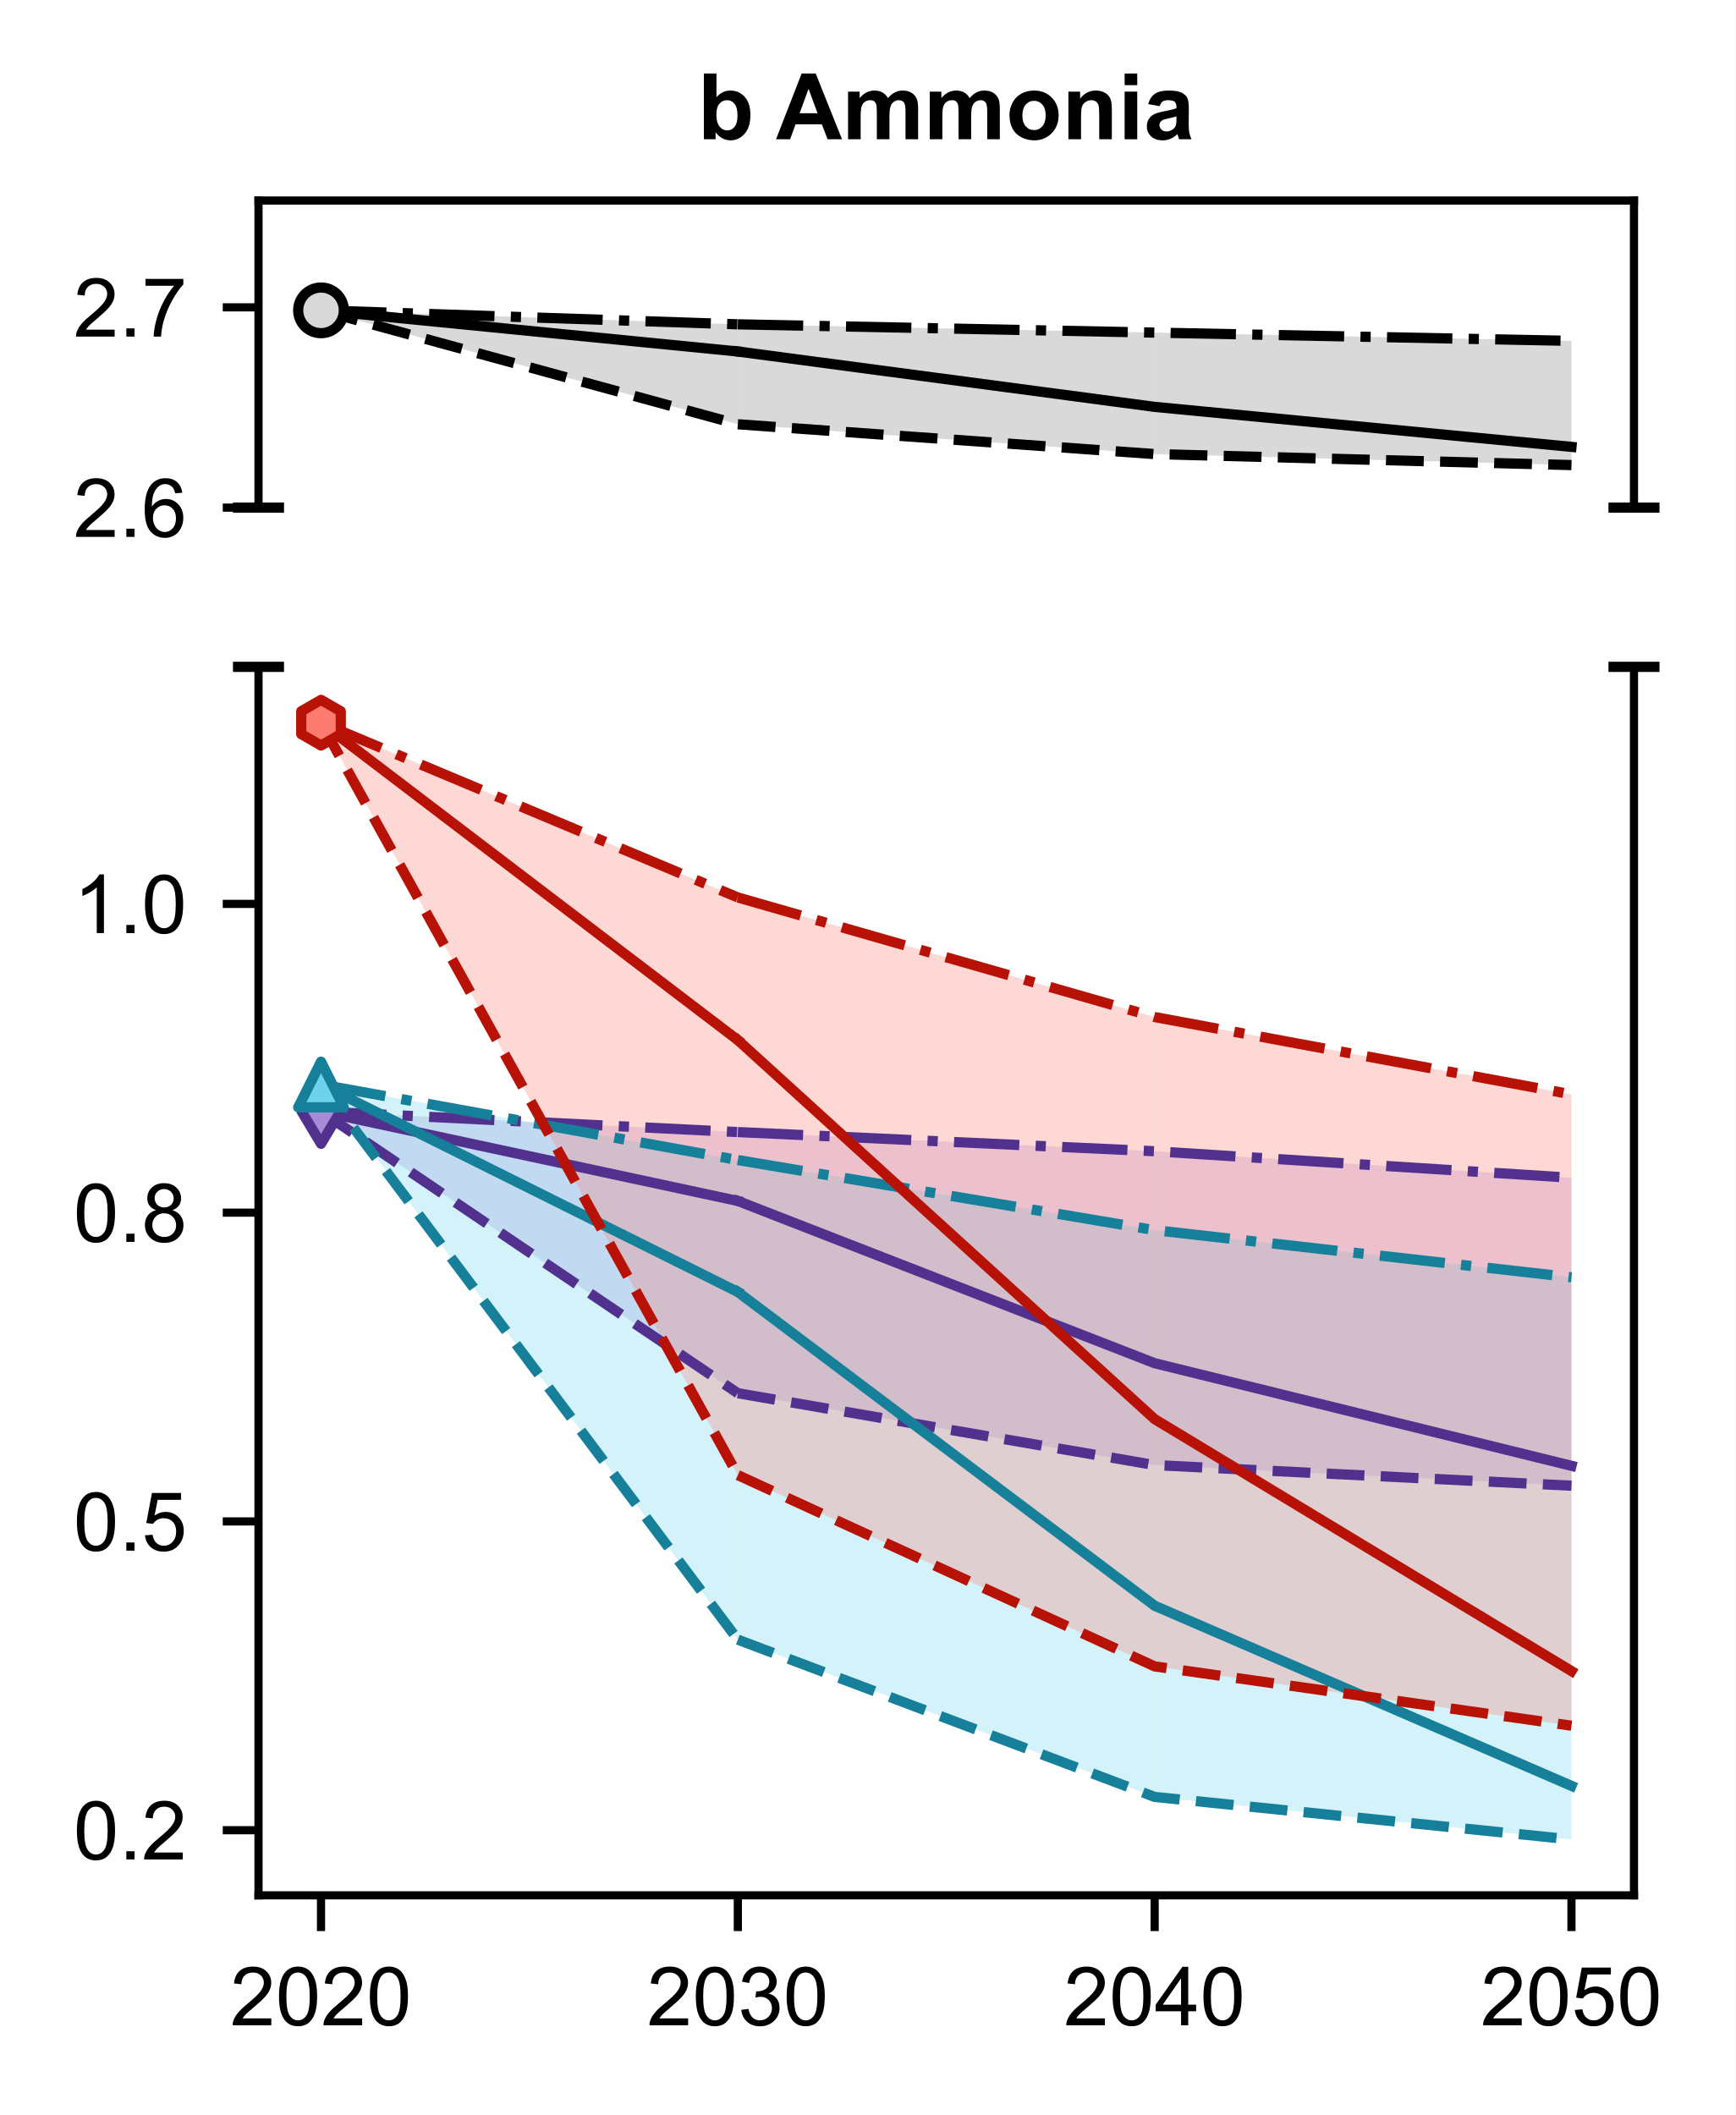
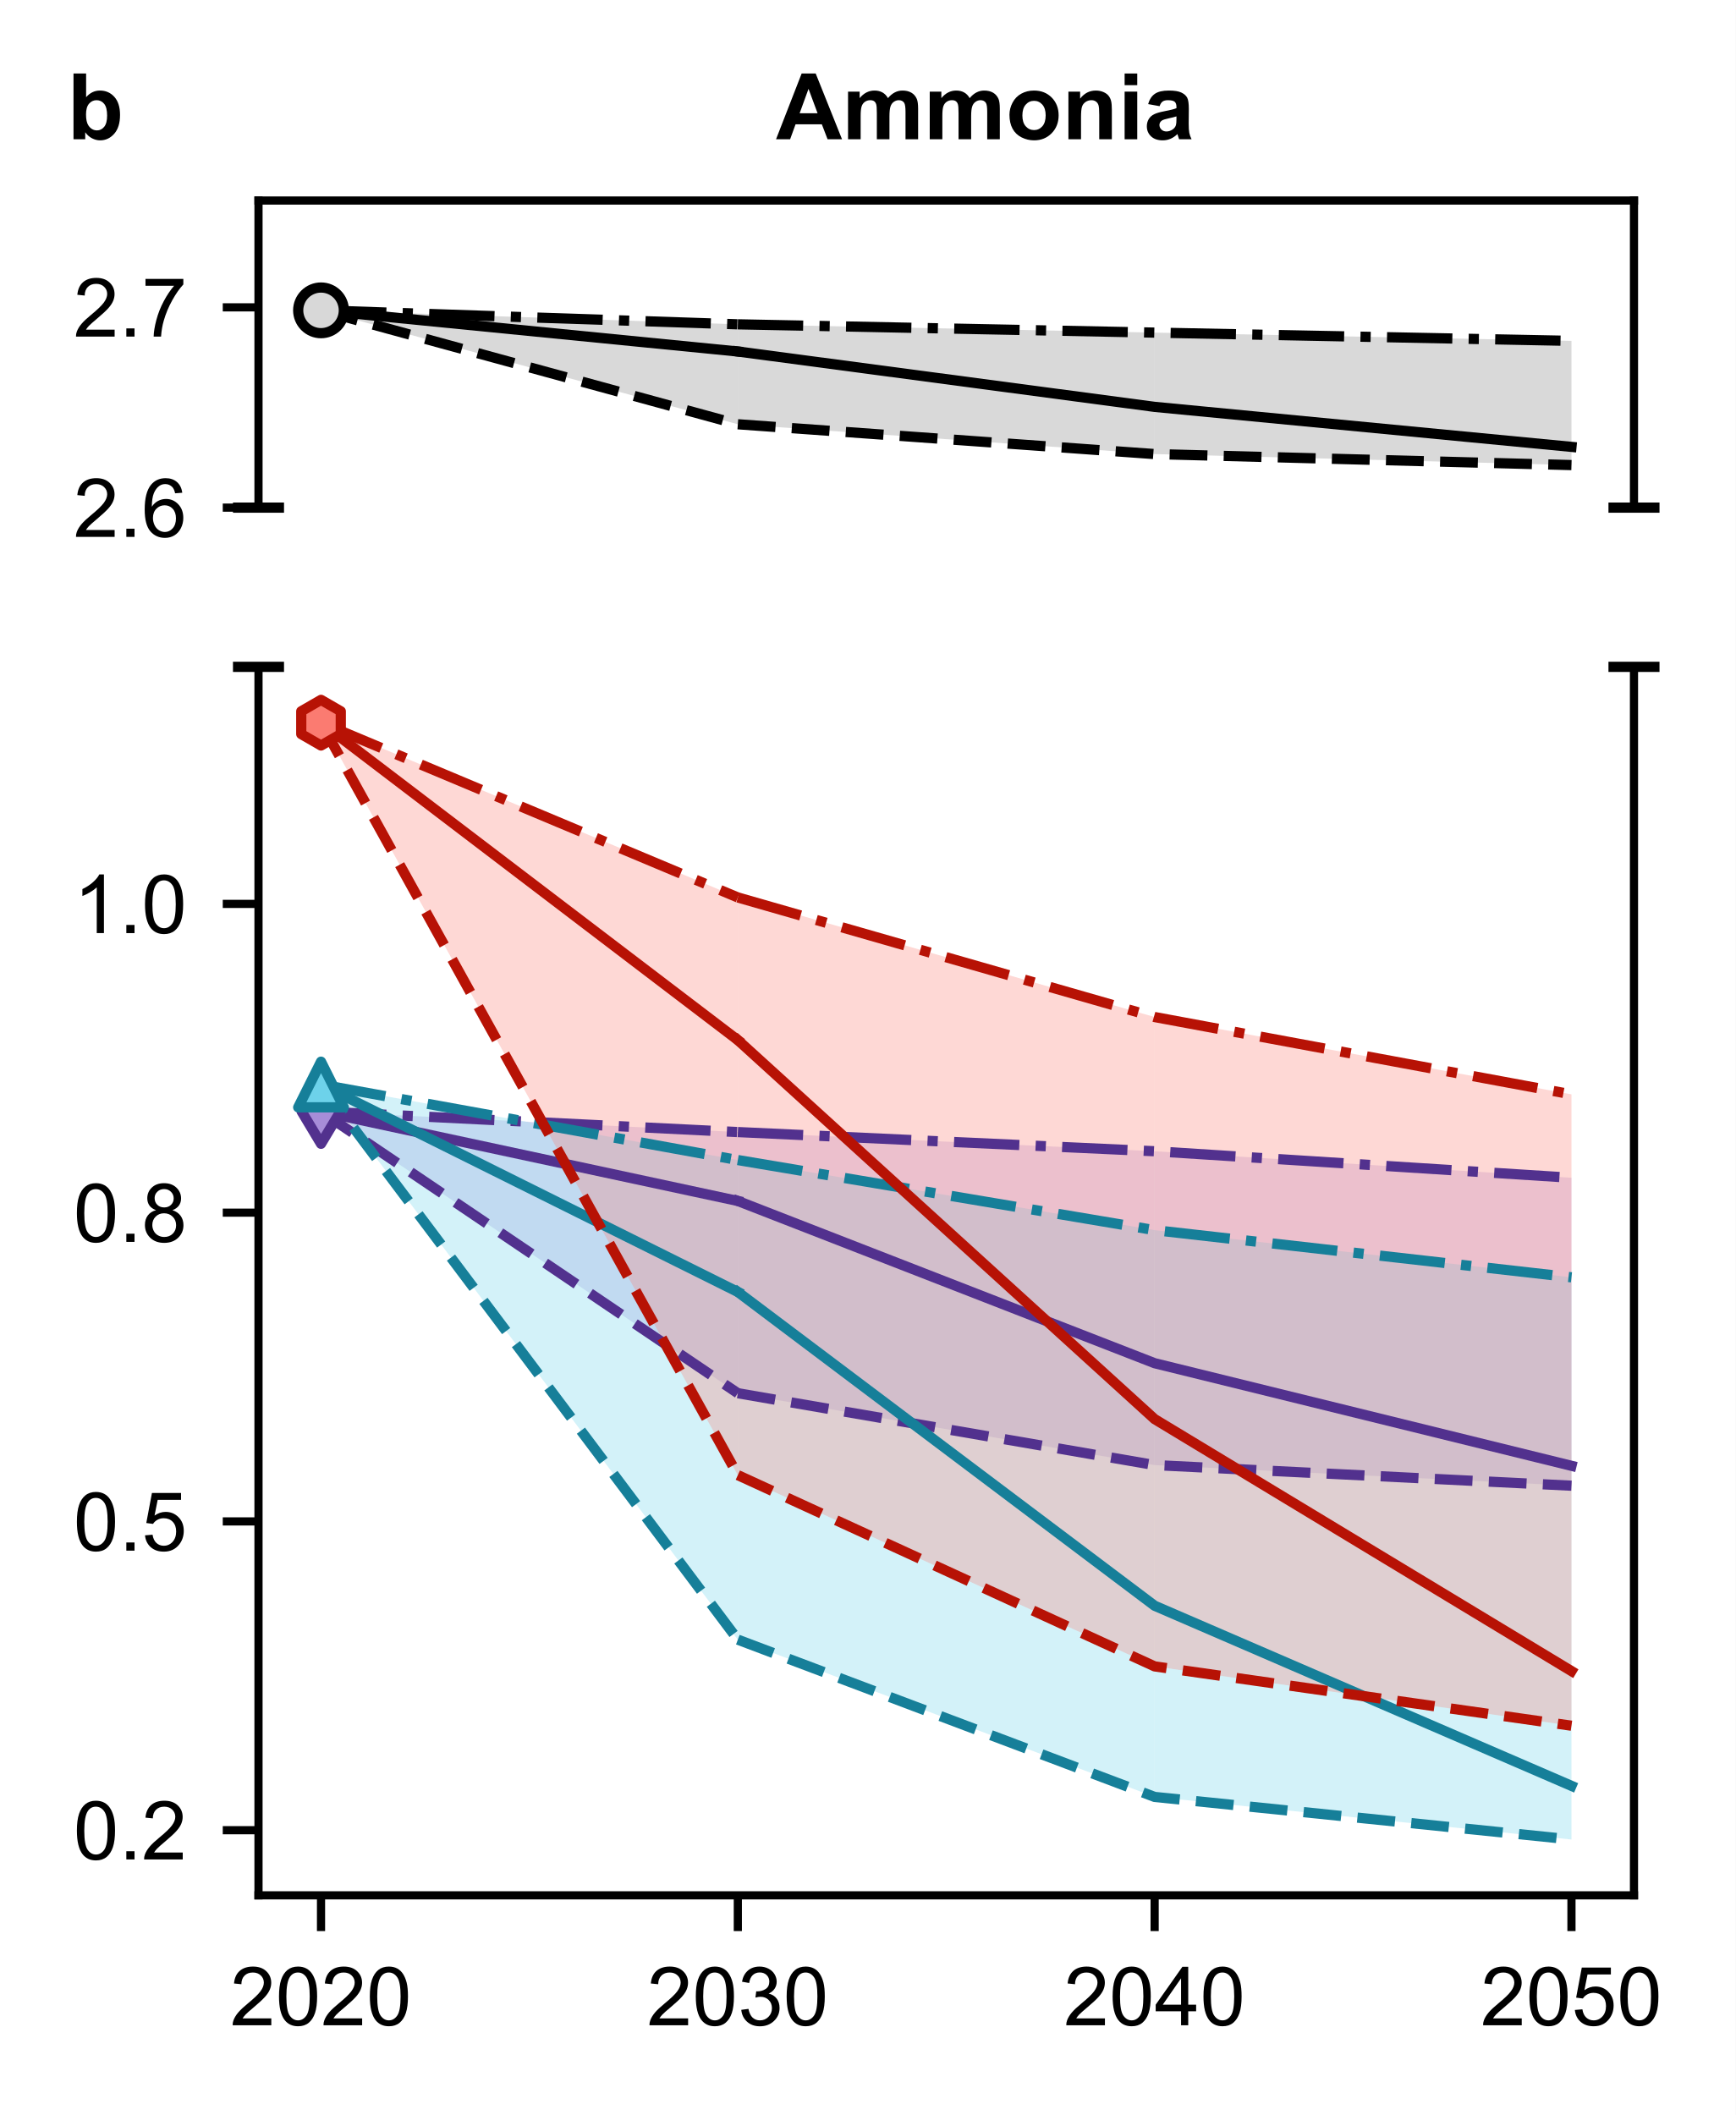
- <svg xmlns="http://www.w3.org/2000/svg" xmlns:xlink="http://www.w3.org/1999/xlink" width="170.023pt" height="207.167pt" viewBox="0 0 170.023 207.167" version="1.1">
-   <defs>
-     <style type="text/css">*{stroke-linejoin: round; stroke-linecap: butt}</style>
+ <svg xmlns="http://www.w3.org/2000/svg" xmlns:xlink="http://www.w3.org/1999/xlink" width="170.023pt" height="207.167pt" viewBox="0 0 170.023 207.167" version="1.1" id="svg3574">
+   <defs id="defs3148">
+     <style type="text/css" id="style3146">*{stroke-linejoin: round; stroke-linecap: butt}</style>
  </defs>
  <g id="figure_1">
    <g id="patch_1">
-       <path d="M 0 207.167  L 170.023 207.167  L 170.023 0  L 0 0  z " style="fill: #ffffff" />
+       <path d="M 0 207.167  L 170.023 207.167  L 170.023 0  L 0 0  z " style="fill: #ffffff" id="path3150" />
    </g>
    <g id="axes_1">
      <g id="patch_2">
-         <path d="M 25.32 49.725  L 160.05 49.725  L 160.05 19.642  L 25.32 19.642  z " style="fill: #ffffff" />
+         <path d="M 25.32 49.725  L 160.05 49.725  L 160.05 19.642  L 25.32 19.642  z " style="fill: #ffffff" id="path3153" />
      </g>
      <g id="patch_3">
-         <path d="M 31.444 30.399  L 72.271 41.557  L 72.271 31.768  z " clip-path="url(#p82b0769b0f)" style="fill: #808080; opacity: 0.3" />
+         <path d="M 31.444 30.399  L 72.271 41.557  L 72.271 31.768  z " clip-path="url(#p82b0769b0f)" style="fill: #808080; opacity: 0.3" id="path3156" />
      </g>
      <g id="patch_4">
-         <path d="M 72.271 41.557  L 113.098 44.477  L 113.098 32.58  L 72.271 31.768  z " clip-path="url(#p82b0769b0f)" style="fill: #808080; opacity: 0.3" />
+         <path d="M 72.271 41.557  L 113.098 44.477  L 113.098 32.58  L 72.271 31.768  z " clip-path="url(#p82b0769b0f)" style="fill: #808080; opacity: 0.3" id="path3159" />
      </g>
      <g id="patch_5">
-         <path d="M 113.098 44.477  L 153.926 45.555  L 153.926 33.388  L 113.098 32.58  z " clip-path="url(#p82b0769b0f)" style="fill: #808080; opacity: 0.3" />
+         <path d="M 113.098 44.477  L 153.926 45.555  L 153.926 33.388  L 113.098 32.58  z " clip-path="url(#p82b0769b0f)" style="fill: #808080; opacity: 0.3" id="path3162" />
      </g>
      <g id="line2d_1">
-         <path d="M 31.444 30.399  L 72.271 34.43  " clip-path="url(#p82b0769b0f)" style="fill: none; stroke: #000000; stroke-linecap: square" />
+         <path d="M 31.444 30.399  L 72.271 34.43  " clip-path="url(#p82b0769b0f)" style="fill: none; stroke: #000000; stroke-linecap: square" id="path3165" />
      </g>
      <g id="line2d_2">
-         <path d="M 72.271 34.43  L 113.098 39.854  L 153.926 43.772  " clip-path="url(#p82b0769b0f)" style="fill: none; stroke: #000000; stroke-linecap: square" />
+         <path d="M 72.271 34.43  L 113.098 39.854  L 153.926 43.772  " clip-path="url(#p82b0769b0f)" style="fill: none; stroke: #000000; stroke-linecap: square" id="path3168" />
      </g>
      <g id="line2d_3">
-         <path d="M 31.444 30.399  L 72.271 41.557  " clip-path="url(#p82b0769b0f)" style="fill: none; stroke-dasharray: 3.7,1.6; stroke-dashoffset: 0; stroke: #000000" />
+         <path d="M 31.444 30.399  L 72.271 41.557  " clip-path="url(#p82b0769b0f)" style="fill: none; stroke-dasharray: 3.7,1.6; stroke-dashoffset: 0; stroke: #000000" id="path3171" />
      </g>
      <g id="line2d_4">
-         <path d="M 72.271 41.557  L 113.098 44.477  L 153.926 45.555  " clip-path="url(#p82b0769b0f)" style="fill: none; stroke-dasharray: 3.7,1.6; stroke-dashoffset: 0; stroke: #000000" />
+         <path d="M 72.271 41.557  L 113.098 44.477  L 153.926 45.555  " clip-path="url(#p82b0769b0f)" style="fill: none; stroke-dasharray: 3.7,1.6; stroke-dashoffset: 0; stroke: #000000" id="path3174" />
      </g>
      <g id="line2d_5">
-         <path d="M 31.444 30.399  L 72.271 31.768  " clip-path="url(#p82b0769b0f)" style="fill: none; stroke-dasharray: 6.4,1.6,1,1.6; stroke-dashoffset: 0; stroke: #000000" />
+         <path d="M 31.444 30.399  L 72.271 31.768  " clip-path="url(#p82b0769b0f)" style="fill: none; stroke-dasharray: 6.4,1.6,1,1.6; stroke-dashoffset: 0; stroke: #000000" id="path3177" />
      </g>
      <g id="line2d_6">
-         <path d="M 72.271 31.768  L 113.098 32.58  L 153.926 33.388  " clip-path="url(#p82b0769b0f)" style="fill: none; stroke-dasharray: 6.4,1.6,1,1.6; stroke-dashoffset: 0; stroke: #000000" />
+         <path d="M 72.271 31.768  L 113.098 32.58  L 153.926 33.388  " clip-path="url(#p82b0769b0f)" style="fill: none; stroke-dasharray: 6.4,1.6,1,1.6; stroke-dashoffset: 0; stroke: #000000" id="path3180" />
      </g>
      <g id="matplotlib.axis_1">
        <g id="xtick_1" />
        <g id="xtick_2" />
        <g id="xtick_3" />
        <g id="xtick_4" />
      </g>
      <g id="matplotlib.axis_2">
        <g id="ytick_1">
          <g id="line2d_7">
-             <defs>
+             <defs id="defs3189">
              <path id="m41b1376b0d" d="M 0 0  L -3.5 0  " style="stroke: #000000; stroke-width: 0.8" />
            </defs>
-             <g>
-               <use xlink:href="#m41b1376b0d" x="25.32" y="49.725" style="stroke: #000000; stroke-width: 0.8" />
+             <g id="g3193">
+               <use xlink:href="#m41b1376b0d" x="25.32" y="49.725" style="stroke: #000000; stroke-width: 0.8" id="use3191" />
            </g>
          </g>
          <g id="text_1">
-             <g transform="translate(7.2 52.58833) scale(0.08 -0.08)">
-               <defs>
+             <g transform="translate(7.2 52.58833) scale(0.08 -0.08)" id="g3207">
+               <defs id="defs3199">
                <path id="ArialMT-32" d="M 3222 541  L 3222 0  L 194 0  Q 188 203 259 391  Q 375 700 629 1000  Q 884 1300 1366 1694  Q 2113 2306 2375 2664  Q 2638 3022 2638 3341  Q 2638 3675 2398 3904  Q 2159 4134 1775 4134  Q 1369 4134 1125 3890  Q 881 3647 878 3216  L 300 3275  Q 359 3922 746 4261  Q 1134 4600 1788 4600  Q 2447 4600 2831 4234  Q 3216 3869 3216 3328  Q 3216 3053 3103 2787  Q 2991 2522 2730 2228  Q 2469 1934 1863 1422  Q 1356 997 1212 845  Q 1069 694 975 541  L 3222 541  z " transform="scale(0.015625)" />
                <path id="ArialMT-2e" d="M 581 0  L 581 641  L 1222 641  L 1222 0  L 581 0  z " transform="scale(0.015625)" />
                <path id="ArialMT-36" d="M 3184 3459  L 2625 3416  Q 2550 3747 2413 3897  Q 2184 4138 1850 4138  Q 1581 4138 1378 3988  Q 1113 3794 959 3422  Q 806 3050 800 2363  Q 1003 2672 1297 2822  Q 1591 2972 1913 2972  Q 2475 2972 2870 2558  Q 3266 2144 3266 1488  Q 3266 1056 3080 686  Q 2894 316 2569 119  Q 2244 -78 1831 -78  Q 1128 -78 684 439  Q 241 956 241 2144  Q 241 3472 731 4075  Q 1159 4600 1884 4600  Q 2425 4600 2770 4297  Q 3116 3994 3184 3459  z M 888 1484  Q 888 1194 1011 928  Q 1134 663 1356 523  Q 1578 384 1822 384  Q 2178 384 2434 671  Q 2691 959 2691 1453  Q 2691 1928 2437 2201  Q 2184 2475 1800 2475  Q 1419 2475 1153 2201  Q 888 1928 888 1484  z " transform="scale(0.015625)" />
              </defs>
-               <use xlink:href="#ArialMT-32" />
-               <use xlink:href="#ArialMT-2e" x="55.615" />
-               <use xlink:href="#ArialMT-36" x="83.398" />
+               <use xlink:href="#ArialMT-32" id="use3201" />
+               <use xlink:href="#ArialMT-2e" x="55.615" id="use3203" />
+               <use xlink:href="#ArialMT-36" x="83.398" id="use3205" />
            </g>
          </g>
        </g>
        <g id="ytick_2">
          <g id="line2d_8">
-             <g>
-               <use xlink:href="#m41b1376b0d" x="25.32" y="30.106" style="stroke: #000000; stroke-width: 0.8" />
+             <g id="g3213">
+               <use xlink:href="#m41b1376b0d" x="25.32" y="30.106" style="stroke: #000000; stroke-width: 0.8" id="use3211" />
            </g>
          </g>
          <g id="text_2">
-             <g transform="translate(7.2 32.96887) scale(0.08 -0.08)">
-               <defs>
+             <g transform="translate(7.2 32.96887) scale(0.08 -0.08)" id="g3225">
+               <defs id="defs3217">
                <path id="ArialMT-37" d="M 303 3981  L 303 4522  L 3269 4522  L 3269 4084  Q 2831 3619 2401 2847  Q 1972 2075 1738 1259  Q 1569 684 1522 0  L 944 0  Q 953 541 1156 1306  Q 1359 2072 1739 2783  Q 2119 3494 2547 3981  L 303 3981  z " transform="scale(0.015625)" />
              </defs>
-               <use xlink:href="#ArialMT-32" />
-               <use xlink:href="#ArialMT-2e" x="55.615" />
-               <use xlink:href="#ArialMT-37" x="83.398" />
+               <use xlink:href="#ArialMT-32" id="use3219" />
+               <use xlink:href="#ArialMT-2e" x="55.615" id="use3221" />
+               <use xlink:href="#ArialMT-37" x="83.398" id="use3223" />
            </g>
          </g>
        </g>
      </g>
      <g id="PathCollection_1">
-         <defs>
+         <defs id="defs3231">
          <path id="mcf10a6d934" d="M 0 2.236  C 0.593 2.236 1.162 2 1.581 1.581  C 2 1.162 2.236 0.593 2.236 0  C 2.236 -0.593 2 -1.162 1.581 -1.581  C 1.162 -2 0.593 -2.236 0 -2.236  C -0.593 -2.236 -1.162 -2 -1.581 -1.581  C -2 -1.162 -2.236 -0.593 -2.236 0  C -2.236 0.593 -2 1.162 -1.581 1.581  C -1.162 2 -0.593 2.236 0 2.236  z " style="stroke: #000000" />
        </defs>
-         <g clip-path="url(#p82b0769b0f)">
-           <use xlink:href="#mcf10a6d934" x="31.444" y="30.399" style="fill: #d8d8d8; stroke: #000000" />
+         <g clip-path="url(#p82b0769b0f)" id="g3235">
+           <use xlink:href="#mcf10a6d934" x="31.444" y="30.399" style="fill: #d8d8d8; stroke: #000000" id="use3233" />
        </g>
      </g>
      <g id="line2d_9">
-         <defs>
+         <defs id="defs3239">
          <path id="m2a62563cb8" d="M -2.5 0  L 2.5 0  " style="stroke: #000000" />
        </defs>
-         <g>
-           <use xlink:href="#m2a62563cb8" x="25.32" y="49.725" style="stroke: #000000" />
-           <use xlink:href="#m2a62563cb8" x="160.05" y="49.725" style="stroke: #000000" />
+         <g id="g3245">
+           <use xlink:href="#m2a62563cb8" x="25.32" y="49.725" style="stroke: #000000" id="use3241" />
+           <use xlink:href="#m2a62563cb8" x="160.05" y="49.725" style="stroke: #000000" id="use3243" />
        </g>
      </g>
      <g id="patch_6">
-         <path d="M 25.32 49.725  L 25.32 19.642  " style="fill: none; stroke: #000000; stroke-width: 0.8; stroke-linejoin: miter; stroke-linecap: square" />
+         <path d="M 25.32 49.725  L 25.32 19.642  " style="fill: none; stroke: #000000; stroke-width: 0.8; stroke-linejoin: miter; stroke-linecap: square" id="path3248" />
      </g>
      <g id="patch_7">
-         <path d="M 160.05 49.725  L 160.05 19.642  " style="fill: none; stroke: #000000; stroke-width: 0.8; stroke-linejoin: miter; stroke-linecap: square" />
+         <path d="M 160.05 49.725  L 160.05 19.642  " style="fill: none; stroke: #000000; stroke-width: 0.8; stroke-linejoin: miter; stroke-linecap: square" id="path3251" />
      </g>
      <g id="patch_8">
-         <path d="M 25.32 19.642  L 160.05 19.642  " style="fill: none; stroke: #000000; stroke-width: 0.8; stroke-linejoin: miter; stroke-linecap: square" />
+         <path d="M 25.32 19.642  L 160.05 19.642  " style="fill: none; stroke: #000000; stroke-width: 0.8; stroke-linejoin: miter; stroke-linecap: square" id="path3254" />
      </g>
      <g id="text_3">
-         <g transform="translate(68.35252 13.64203) scale(0.09 -0.09)">
-           <defs>
+         <g transform="translate(68.35252 13.64203) scale(0.09 -0.09)" id="g3285">
+           <defs id="defs3265">
            <path id="Arial-BoldMT-62" d="M 422 0  L 422 4581  L 1300 4581  L 1300 2931  Q 1706 3394 2263 3394  Q 2869 3394 3266 2955  Q 3663 2516 3663 1694  Q 3663 844 3258 384  Q 2853 -75 2275 -75  Q 1991 -75 1714 67  Q 1438 209 1238 488  L 1238 0  L 422 0  z M 1294 1731  Q 1294 1216 1456 969  Q 1684 619 2063 619  Q 2353 619 2558 867  Q 2763 1116 2763 1650  Q 2763 2219 2556 2470  Q 2350 2722 2028 2722  Q 1713 2722 1503 2476  Q 1294 2231 1294 1731  z " transform="scale(0.015625)" />
            <path id="Arial-BoldMT-20" transform="scale(0.015625)" />
            <path id="Arial-BoldMT-41" d="M 4597 0  L 3591 0  L 3191 1041  L 1359 1041  L 981 0  L 0 0  L 1784 4581  L 2763 4581  L 4597 0  z M 2894 1813  L 2263 3513  L 1644 1813  L 2894 1813  z " transform="scale(0.015625)" />
            <path id="Arial-BoldMT-6d" d="M 394 3319  L 1203 3319  L 1203 2866  Q 1638 3394 2238 3394  Q 2556 3394 2790 3262  Q 3025 3131 3175 2866  Q 3394 3131 3647 3262  Q 3900 3394 4188 3394  Q 4553 3394 4806 3245  Q 5059 3097 5184 2809  Q 5275 2597 5275 2122  L 5275 0  L 4397 0  L 4397 1897  Q 4397 2391 4306 2534  Q 4184 2722 3931 2722  Q 3747 2722 3584 2609  Q 3422 2497 3350 2280  Q 3278 2063 3278 1594  L 3278 0  L 2400 0  L 2400 1819  Q 2400 2303 2353 2443  Q 2306 2584 2207 2653  Q 2109 2722 1941 2722  Q 1738 2722 1575 2612  Q 1413 2503 1342 2297  Q 1272 2091 1272 1613  L 1272 0  L 394 0  L 394 3319  z " transform="scale(0.015625)" />
            <path id="Arial-BoldMT-6f" d="M 256 1706  Q 256 2144 472 2553  Q 688 2963 1083 3178  Q 1478 3394 1966 3394  Q 2719 3394 3200 2905  Q 3681 2416 3681 1669  Q 3681 916 3195 420  Q 2709 -75 1972 -75  Q 1516 -75 1102 131  Q 688 338 472 736  Q 256 1134 256 1706  z M 1156 1659  Q 1156 1166 1390 903  Q 1625 641 1969 641  Q 2313 641 2545 903  Q 2778 1166 2778 1666  Q 2778 2153 2545 2415  Q 2313 2678 1969 2678  Q 1625 2678 1390 2415  Q 1156 2153 1156 1659  z " transform="scale(0.015625)" />
            <path id="Arial-BoldMT-6e" d="M 3478 0  L 2600 0  L 2600 1694  Q 2600 2231 2544 2389  Q 2488 2547 2361 2634  Q 2234 2722 2056 2722  Q 1828 2722 1647 2597  Q 1466 2472 1398 2265  Q 1331 2059 1331 1503  L 1331 0  L 453 0  L 453 3319  L 1269 3319  L 1269 2831  Q 1703 3394 2363 3394  Q 2653 3394 2893 3289  Q 3134 3184 3257 3021  Q 3381 2859 3429 2653  Q 3478 2447 3478 2063  L 3478 0  z " transform="scale(0.015625)" />
            <path id="Arial-BoldMT-69" d="M 459 3769  L 459 4581  L 1338 4581  L 1338 3769  L 459 3769  z M 459 0  L 459 3319  L 1338 3319  L 1338 0  L 459 0  z " transform="scale(0.015625)" />
            <path id="Arial-BoldMT-61" d="M 1116 2306  L 319 2450  Q 453 2931 781 3162  Q 1109 3394 1756 3394  Q 2344 3394 2631 3255  Q 2919 3116 3036 2902  Q 3153 2688 3153 2116  L 3144 1091  Q 3144 653 3186 445  Q 3228 238 3344 0  L 2475 0  Q 2441 88 2391 259  Q 2369 338 2359 363  Q 2134 144 1878 34  Q 1622 -75 1331 -75  Q 819 -75 523 203  Q 228 481 228 906  Q 228 1188 362 1408  Q 497 1628 739 1745  Q 981 1863 1438 1950  Q 2053 2066 2291 2166  L 2291 2253  Q 2291 2506 2166 2614  Q 2041 2722 1694 2722  Q 1459 2722 1328 2630  Q 1197 2538 1116 2306  z M 2291 1594  Q 2122 1538 1756 1459  Q 1391 1381 1278 1306  Q 1106 1184 1106 997  Q 1106 813 1243 678  Q 1381 544 1594 544  Q 1831 544 2047 700  Q 2206 819 2256 991  Q 2291 1103 2291 1419  L 2291 1594  z " transform="scale(0.015625)" />
          </defs>
-           <use xlink:href="#Arial-BoldMT-62" />
-           <use xlink:href="#Arial-BoldMT-20" x="61.084" />
-           <use xlink:href="#Arial-BoldMT-41" x="85.117" />
-           <use xlink:href="#Arial-BoldMT-6d" x="157.334" />
-           <use xlink:href="#Arial-BoldMT-6d" x="246.25" />
-           <use xlink:href="#Arial-BoldMT-6f" x="335.166" />
-           <use xlink:href="#Arial-BoldMT-6e" x="396.25" />
-           <use xlink:href="#Arial-BoldMT-69" x="457.334" />
-           <use xlink:href="#Arial-BoldMT-61" x="485.117" />
+           <use xlink:href="#Arial-BoldMT-62" id="use3267" transform="translate(-686.0661)" />
+           <use xlink:href="#Arial-BoldMT-20" x="61.084" id="use3269" />
+           <use xlink:href="#Arial-BoldMT-41" x="85.117" id="use3271" />
+           <use xlink:href="#Arial-BoldMT-6d" x="157.334" id="use3273" />
+           <use xlink:href="#Arial-BoldMT-6d" x="246.25" id="use3275" />
+           <use xlink:href="#Arial-BoldMT-6f" x="335.166" id="use3277" />
+           <use xlink:href="#Arial-BoldMT-6e" x="396.25" id="use3279" />
+           <use xlink:href="#Arial-BoldMT-69" x="457.334" id="use3281" />
+           <use xlink:href="#Arial-BoldMT-61" x="485.117" id="use3283" />
        </g>
      </g>
    </g>
    <g id="axes_2">
      <g id="patch_9">
-         <path d="M 25.32 185.651  L 160.05 185.651  L 160.05 65.318  L 25.32 65.318  z " style="fill: #ffffff" />
+         <path d="M 25.32 185.651  L 160.05 185.651  L 160.05 65.318  L 25.32 65.318  z " style="fill: #ffffff" id="path3289" />
      </g>
      <g id="patch_10">
-         <path d="M 31.444 108.875  L 72.271 136.468  L 72.271 110.887  z " clip-path="url(#p34a8a38eb1)" style="fill: #a78dd8; opacity: 0.3" />
+         <path d="M 31.444 108.875  L 72.271 136.468  L 72.271 110.887  z " clip-path="url(#p34a8a38eb1)" style="fill: #a78dd8; opacity: 0.3" id="path3292" />
      </g>
      <g id="patch_11">
-         <path d="M 72.271 136.468  L 113.098 143.506  L 113.098 112.766  L 72.271 110.887  z " clip-path="url(#p34a8a38eb1)" style="fill: #a78dd8; opacity: 0.3" />
+         <path d="M 72.271 136.468  L 113.098 143.506  L 113.098 112.766  L 72.271 110.887  z " clip-path="url(#p34a8a38eb1)" style="fill: #a78dd8; opacity: 0.3" id="path3295" />
      </g>
      <g id="patch_12">
-         <path d="M 113.098 143.506  L 153.926 145.527  L 153.926 115.364  L 113.098 112.766  z " clip-path="url(#p34a8a38eb1)" style="fill: #a78dd8; opacity: 0.3" />
+         <path d="M 113.098 143.506  L 153.926 145.527  L 153.926 115.364  L 113.098 112.766  z " clip-path="url(#p34a8a38eb1)" style="fill: #a78dd8; opacity: 0.3" id="path3298" />
      </g>
      <g id="patch_13">
-         <path d="M 31.444 106.229  L 72.271 160.607  L 72.271 113.628  z " clip-path="url(#p34a8a38eb1)" style="fill: #6dd2ea; opacity: 0.3" />
+         <path d="M 31.444 106.229  L 72.271 160.607  L 72.271 113.628  z " clip-path="url(#p34a8a38eb1)" style="fill: #6dd2ea; opacity: 0.3" id="path3301" />
      </g>
      <g id="patch_14">
-         <path d="M 72.271 160.607  L 113.098 176.011  L 113.098 120.494  L 72.271 113.628  z " clip-path="url(#p34a8a38eb1)" style="fill: #6dd2ea; opacity: 0.3" />
+         <path d="M 72.271 160.607  L 113.098 176.011  L 113.098 120.494  L 72.271 113.628  z " clip-path="url(#p34a8a38eb1)" style="fill: #6dd2ea; opacity: 0.3" id="path3304" />
      </g>
      <g id="patch_15">
-         <path d="M 113.098 176.011  L 153.926 180.181  L 153.926 125.114  L 113.098 120.494  z " clip-path="url(#p34a8a38eb1)" style="fill: #6dd2ea; opacity: 0.3" />
+         <path d="M 113.098 176.011  L 153.926 180.181  L 153.926 125.114  L 113.098 120.494  z " clip-path="url(#p34a8a38eb1)" style="fill: #6dd2ea; opacity: 0.3" id="path3307" />
      </g>
      <g id="patch_16">
-         <path d="M 31.444 70.788  L 72.271 144.492  L 72.271 87.907  z " clip-path="url(#p34a8a38eb1)" style="fill: #fb7b71; opacity: 0.3" />
+         <path d="M 31.444 70.788  L 72.271 144.492  L 72.271 87.907  z " clip-path="url(#p34a8a38eb1)" style="fill: #fb7b71; opacity: 0.3" id="path3310" />
      </g>
      <g id="patch_17">
-         <path d="M 72.271 144.492  L 113.098 163.225  L 113.098 99.62  L 72.271 87.907  z " clip-path="url(#p34a8a38eb1)" style="fill: #fb7b71; opacity: 0.3" />
+         <path d="M 72.271 144.492  L 113.098 163.225  L 113.098 99.62  L 72.271 87.907  z " clip-path="url(#p34a8a38eb1)" style="fill: #fb7b71; opacity: 0.3" id="path3313" />
      </g>
      <g id="patch_18">
-         <path d="M 113.098 163.225  L 153.926 169.036  L 153.926 107.194  L 113.098 99.62  z " clip-path="url(#p34a8a38eb1)" style="fill: #fb7b71; opacity: 0.3" />
+         <path d="M 113.098 163.225  L 153.926 169.036  L 153.926 107.194  L 113.098 99.62  z " clip-path="url(#p34a8a38eb1)" style="fill: #fb7b71; opacity: 0.3" id="path3316" />
      </g>
      <g id="line2d_10">
-         <path d="M 31.444 108.875  L 72.271 117.637  " clip-path="url(#p34a8a38eb1)" style="fill: none; stroke: #52318e; stroke-linecap: square" />
+         <path d="M 31.444 108.875  L 72.271 117.637  " clip-path="url(#p34a8a38eb1)" style="fill: none; stroke: #52318e; stroke-linecap: square" id="path3319" />
      </g>
      <g id="line2d_11">
-         <path d="M 72.271 117.637  L 113.098 133.529  L 153.926 143.578  " clip-path="url(#p34a8a38eb1)" style="fill: none; stroke: #52318e; stroke-linecap: square" />
+         <path d="M 72.271 117.637  L 113.098 133.529  L 153.926 143.578  " clip-path="url(#p34a8a38eb1)" style="fill: none; stroke: #52318e; stroke-linecap: square" id="path3322" />
      </g>
      <g id="line2d_12">
-         <path d="M 31.444 108.875  L 72.271 136.468  " clip-path="url(#p34a8a38eb1)" style="fill: none; stroke-dasharray: 3.7,1.6; stroke-dashoffset: 0; stroke: #52318e" />
+         <path d="M 31.444 108.875  L 72.271 136.468  " clip-path="url(#p34a8a38eb1)" style="fill: none; stroke-dasharray: 3.7,1.6; stroke-dashoffset: 0; stroke: #52318e" id="path3325" />
      </g>
      <g id="line2d_13">
-         <path d="M 72.271 136.468  L 113.098 143.506  L 153.926 145.527  " clip-path="url(#p34a8a38eb1)" style="fill: none; stroke-dasharray: 3.7,1.6; stroke-dashoffset: 0; stroke: #52318e" />
+         <path d="M 72.271 136.468  L 113.098 143.506  L 153.926 145.527  " clip-path="url(#p34a8a38eb1)" style="fill: none; stroke-dasharray: 3.7,1.6; stroke-dashoffset: 0; stroke: #52318e" id="path3328" />
      </g>
      <g id="line2d_14">
-         <path d="M 31.444 108.875  L 72.271 110.887  " clip-path="url(#p34a8a38eb1)" style="fill: none; stroke-dasharray: 6.4,1.6,1,1.6; stroke-dashoffset: 0; stroke: #52318e" />
+         <path d="M 31.444 108.875  L 72.271 110.887  " clip-path="url(#p34a8a38eb1)" style="fill: none; stroke-dasharray: 6.4,1.6,1,1.6; stroke-dashoffset: 0; stroke: #52318e" id="path3331" />
      </g>
      <g id="line2d_15">
-         <path d="M 72.271 110.887  L 113.098 112.766  L 153.926 115.364  " clip-path="url(#p34a8a38eb1)" style="fill: none; stroke-dasharray: 6.4,1.6,1,1.6; stroke-dashoffset: 0; stroke: #52318e" />
+         <path d="M 72.271 110.887  L 113.098 112.766  L 153.926 115.364  " clip-path="url(#p34a8a38eb1)" style="fill: none; stroke-dasharray: 6.4,1.6,1,1.6; stroke-dashoffset: 0; stroke: #52318e" id="path3334" />
      </g>
      <g id="line2d_16">
-         <path d="M 31.444 106.229  L 72.271 126.548  " clip-path="url(#p34a8a38eb1)" style="fill: none; stroke: #167f99; stroke-linecap: square" />
+         <path d="M 31.444 106.229  L 72.271 126.548  " clip-path="url(#p34a8a38eb1)" style="fill: none; stroke: #167f99; stroke-linecap: square" id="path3337" />
      </g>
      <g id="line2d_17">
-         <path d="M 72.271 126.548  L 113.098 157.285  L 153.926 174.927  " clip-path="url(#p34a8a38eb1)" style="fill: none; stroke: #167f99; stroke-linecap: square" />
+         <path d="M 72.271 126.548  L 113.098 157.285  L 153.926 174.927  " clip-path="url(#p34a8a38eb1)" style="fill: none; stroke: #167f99; stroke-linecap: square" id="path3340" />
      </g>
      <g id="line2d_18">
-         <path d="M 31.444 106.229  L 72.271 160.607  " clip-path="url(#p34a8a38eb1)" style="fill: none; stroke-dasharray: 3.7,1.6; stroke-dashoffset: 0; stroke: #167f99" />
+         <path d="M 31.444 106.229  L 72.271 160.607  " clip-path="url(#p34a8a38eb1)" style="fill: none; stroke-dasharray: 3.7,1.6; stroke-dashoffset: 0; stroke: #167f99" id="path3343" />
      </g>
      <g id="line2d_19">
-         <path d="M 72.271 160.607  L 113.098 176.011  L 153.926 180.181  " clip-path="url(#p34a8a38eb1)" style="fill: none; stroke-dasharray: 3.7,1.6; stroke-dashoffset: 0; stroke: #167f99" />
+         <path d="M 72.271 160.607  L 113.098 176.011  L 153.926 180.181  " clip-path="url(#p34a8a38eb1)" style="fill: none; stroke-dasharray: 3.7,1.6; stroke-dashoffset: 0; stroke: #167f99" id="path3346" />
      </g>
      <g id="line2d_20">
-         <path d="M 31.444 106.229  L 72.271 113.628  " clip-path="url(#p34a8a38eb1)" style="fill: none; stroke-dasharray: 6.4,1.6,1,1.6; stroke-dashoffset: 0; stroke: #167f99" />
+         <path d="M 31.444 106.229  L 72.271 113.628  " clip-path="url(#p34a8a38eb1)" style="fill: none; stroke-dasharray: 6.4,1.6,1,1.6; stroke-dashoffset: 0; stroke: #167f99" id="path3349" />
      </g>
      <g id="line2d_21">
-         <path d="M 72.271 113.628  L 113.098 120.494  L 153.926 125.114  " clip-path="url(#p34a8a38eb1)" style="fill: none; stroke-dasharray: 6.4,1.6,1,1.6; stroke-dashoffset: 0; stroke: #167f99" />
+         <path d="M 72.271 113.628  L 113.098 120.494  L 153.926 125.114  " clip-path="url(#p34a8a38eb1)" style="fill: none; stroke-dasharray: 6.4,1.6,1,1.6; stroke-dashoffset: 0; stroke: #167f99" id="path3352" />
      </g>
      <g id="line2d_22">
-         <path d="M 31.444 70.788  L 72.271 101.878  " clip-path="url(#p34a8a38eb1)" style="fill: none; stroke: #b71205; stroke-linecap: square" />
+         <path d="M 31.444 70.788  L 72.271 101.878  " clip-path="url(#p34a8a38eb1)" style="fill: none; stroke: #b71205; stroke-linecap: square" id="path3355" />
      </g>
      <g id="line2d_23">
-         <path d="M 72.271 101.878  L 113.098 139.004  L 153.926 163.684  " clip-path="url(#p34a8a38eb1)" style="fill: none; stroke: #b71205; stroke-linecap: square" />
+         <path d="M 72.271 101.878  L 113.098 139.004  L 153.926 163.684  " clip-path="url(#p34a8a38eb1)" style="fill: none; stroke: #b71205; stroke-linecap: square" id="path3358" />
      </g>
      <g id="line2d_24">
-         <path d="M 31.444 70.788  L 72.271 144.492  " clip-path="url(#p34a8a38eb1)" style="fill: none; stroke-dasharray: 3.7,1.6; stroke-dashoffset: 0; stroke: #b71205" />
+         <path d="M 31.444 70.788  L 72.271 144.492  " clip-path="url(#p34a8a38eb1)" style="fill: none; stroke-dasharray: 3.7,1.6; stroke-dashoffset: 0; stroke: #b71205" id="path3361" />
      </g>
      <g id="line2d_25">
-         <path d="M 72.271 144.492  L 113.098 163.225  L 153.926 169.036  " clip-path="url(#p34a8a38eb1)" style="fill: none; stroke-dasharray: 3.7,1.6; stroke-dashoffset: 0; stroke: #b71205" />
+         <path d="M 72.271 144.492  L 113.098 163.225  L 153.926 169.036  " clip-path="url(#p34a8a38eb1)" style="fill: none; stroke-dasharray: 3.7,1.6; stroke-dashoffset: 0; stroke: #b71205" id="path3364" />
      </g>
      <g id="line2d_26">
-         <path d="M 31.444 70.788  L 72.271 87.907  " clip-path="url(#p34a8a38eb1)" style="fill: none; stroke-dasharray: 6.4,1.6,1,1.6; stroke-dashoffset: 0; stroke: #b71205" />
+         <path d="M 31.444 70.788  L 72.271 87.907  " clip-path="url(#p34a8a38eb1)" style="fill: none; stroke-dasharray: 6.4,1.6,1,1.6; stroke-dashoffset: 0; stroke: #b71205" id="path3367" />
      </g>
      <g id="line2d_27">
-         <path d="M 72.271 87.907  L 113.098 99.62  L 153.926 107.194  " clip-path="url(#p34a8a38eb1)" style="fill: none; stroke-dasharray: 6.4,1.6,1,1.6; stroke-dashoffset: 0; stroke: #b71205" />
+         <path d="M 72.271 87.907  L 113.098 99.62  L 153.926 107.194  " clip-path="url(#p34a8a38eb1)" style="fill: none; stroke-dasharray: 6.4,1.6,1,1.6; stroke-dashoffset: 0; stroke: #b71205" id="path3370" />
      </g>
      <g id="matplotlib.axis_3">
        <g id="xtick_5">
          <g id="line2d_28">
-             <defs>
+             <defs id="defs3374">
              <path id="m16545460dd" d="M 0 0  L 0 3.5  " style="stroke: #000000; stroke-width: 0.8" />
            </defs>
-             <g>
-               <use xlink:href="#m16545460dd" x="31.444" y="185.651" style="stroke: #000000; stroke-width: 0.8" />
+             <g id="g3378">
+               <use xlink:href="#m16545460dd" x="31.444" y="185.651" style="stroke: #000000; stroke-width: 0.8" id="use3376" />
            </g>
          </g>
          <g id="text_4">
-             <g transform="translate(22.54658 198.3773) scale(0.08 -0.08)">
-               <defs>
+             <g transform="translate(22.54658 198.3773) scale(0.08 -0.08)" id="g3392">
+               <defs id="defs3382">
                <path id="ArialMT-30" d="M 266 2259  Q 266 3072 433 3567  Q 600 4063 929 4331  Q 1259 4600 1759 4600  Q 2128 4600 2406 4451  Q 2684 4303 2865 4023  Q 3047 3744 3150 3342  Q 3253 2941 3253 2259  Q 3253 1453 3087 958  Q 2922 463 2592 192  Q 2263 -78 1759 -78  Q 1097 -78 719 397  Q 266 969 266 2259  z M 844 2259  Q 844 1131 1108 757  Q 1372 384 1759 384  Q 2147 384 2411 759  Q 2675 1134 2675 2259  Q 2675 3391 2411 3762  Q 2147 4134 1753 4134  Q 1366 4134 1134 3806  Q 844 3388 844 2259  z " transform="scale(0.015625)" />
              </defs>
-               <use xlink:href="#ArialMT-32" />
-               <use xlink:href="#ArialMT-30" x="55.615" />
-               <use xlink:href="#ArialMT-32" x="111.23" />
-               <use xlink:href="#ArialMT-30" x="166.846" />
+               <use xlink:href="#ArialMT-32" id="use3384" />
+               <use xlink:href="#ArialMT-30" x="55.615" id="use3386" />
+               <use xlink:href="#ArialMT-32" x="111.23" id="use3388" />
+               <use xlink:href="#ArialMT-30" x="166.846" id="use3390" />
            </g>
          </g>
        </g>
        <g id="xtick_6">
          <g id="line2d_29">
-             <g>
-               <use xlink:href="#m16545460dd" x="72.271" y="185.651" style="stroke: #000000; stroke-width: 0.8" />
+             <g id="g3398">
+               <use xlink:href="#m16545460dd" x="72.271" y="185.651" style="stroke: #000000; stroke-width: 0.8" id="use3396" />
            </g>
          </g>
          <g id="text_5">
-             <g transform="translate(63.37377 198.3773) scale(0.08 -0.08)">
-               <defs>
+             <g transform="translate(63.37377 198.3773) scale(0.08 -0.08)" id="g3412">
+               <defs id="defs3402">
                <path id="ArialMT-33" d="M 269 1209  L 831 1284  Q 928 806 1161 595  Q 1394 384 1728 384  Q 2125 384 2398 659  Q 2672 934 2672 1341  Q 2672 1728 2419 1979  Q 2166 2231 1775 2231  Q 1616 2231 1378 2169  L 1441 2663  Q 1497 2656 1531 2656  Q 1891 2656 2178 2843  Q 2466 3031 2466 3422  Q 2466 3731 2256 3934  Q 2047 4138 1716 4138  Q 1388 4138 1169 3931  Q 950 3725 888 3313  L 325 3413  Q 428 3978 793 4289  Q 1159 4600 1703 4600  Q 2078 4600 2393 4439  Q 2709 4278 2876 4000  Q 3044 3722 3044 3409  Q 3044 3113 2884 2869  Q 2725 2625 2413 2481  Q 2819 2388 3044 2092  Q 3269 1797 3269 1353  Q 3269 753 2831 336  Q 2394 -81 1725 -81  Q 1122 -81 723 278  Q 325 638 269 1209  z " transform="scale(0.015625)" />
              </defs>
-               <use xlink:href="#ArialMT-32" />
-               <use xlink:href="#ArialMT-30" x="55.615" />
-               <use xlink:href="#ArialMT-33" x="111.23" />
-               <use xlink:href="#ArialMT-30" x="166.846" />
+               <use xlink:href="#ArialMT-32" id="use3404" />
+               <use xlink:href="#ArialMT-30" x="55.615" id="use3406" />
+               <use xlink:href="#ArialMT-33" x="111.23" id="use3408" />
+               <use xlink:href="#ArialMT-30" x="166.846" id="use3410" />
            </g>
          </g>
        </g>
        <g id="xtick_7">
          <g id="line2d_30">
-             <g>
-               <use xlink:href="#m16545460dd" x="113.098" y="185.651" style="stroke: #000000; stroke-width: 0.8" />
+             <g id="g3418">
+               <use xlink:href="#m16545460dd" x="113.098" y="185.651" style="stroke: #000000; stroke-width: 0.8" id="use3416" />
            </g>
          </g>
          <g id="text_6">
-             <g transform="translate(104.201 198.3773) scale(0.08 -0.08)">
-               <defs>
+             <g transform="translate(104.201 198.3773) scale(0.08 -0.08)" id="g3432">
+               <defs id="defs3422">
                <path id="ArialMT-34" d="M 2069 0  L 2069 1097  L 81 1097  L 81 1613  L 2172 4581  L 2631 4581  L 2631 1613  L 3250 1613  L 3250 1097  L 2631 1097  L 2631 0  L 2069 0  z M 2069 1613  L 2069 3678  L 634 1613  L 2069 1613  z " transform="scale(0.015625)" />
              </defs>
-               <use xlink:href="#ArialMT-32" />
-               <use xlink:href="#ArialMT-30" x="55.615" />
-               <use xlink:href="#ArialMT-34" x="111.23" />
-               <use xlink:href="#ArialMT-30" x="166.846" />
+               <use xlink:href="#ArialMT-32" id="use3424" />
+               <use xlink:href="#ArialMT-30" x="55.615" id="use3426" />
+               <use xlink:href="#ArialMT-34" x="111.23" id="use3428" />
+               <use xlink:href="#ArialMT-30" x="166.846" id="use3430" />
            </g>
          </g>
        </g>
        <g id="xtick_8">
          <g id="line2d_31">
-             <g>
-               <use xlink:href="#m16545460dd" x="153.926" y="185.651" style="stroke: #000000; stroke-width: 0.8" />
+             <g id="g3438">
+               <use xlink:href="#m16545460dd" x="153.926" y="185.651" style="stroke: #000000; stroke-width: 0.8" id="use3436" />
            </g>
          </g>
          <g id="text_7">
-             <g transform="translate(145.0281 198.3773) scale(0.08 -0.08)">
-               <defs>
+             <g transform="translate(145.0281 198.3773) scale(0.08 -0.08)" id="g3452">
+               <defs id="defs3442">
                <path id="ArialMT-35" d="M 266 1200  L 856 1250  Q 922 819 1161 601  Q 1400 384 1738 384  Q 2144 384 2425 690  Q 2706 997 2706 1503  Q 2706 1984 2436 2262  Q 2166 2541 1728 2541  Q 1456 2541 1237 2417  Q 1019 2294 894 2097  L 366 2166  L 809 4519  L 3088 4519  L 3088 3981  L 1259 3981  L 1013 2750  Q 1425 3038 1878 3038  Q 2478 3038 2890 2622  Q 3303 2206 3303 1553  Q 3303 931 2941 478  Q 2500 -78 1738 -78  Q 1113 -78 717 272  Q 322 622 266 1200  z " transform="scale(0.015625)" />
              </defs>
-               <use xlink:href="#ArialMT-32" />
-               <use xlink:href="#ArialMT-30" x="55.615" />
-               <use xlink:href="#ArialMT-35" x="111.23" />
-               <use xlink:href="#ArialMT-30" x="166.846" />
+               <use xlink:href="#ArialMT-32" id="use3444" />
+               <use xlink:href="#ArialMT-30" x="55.615" id="use3446" />
+               <use xlink:href="#ArialMT-35" x="111.23" id="use3448" />
+               <use xlink:href="#ArialMT-30" x="166.846" id="use3450" />
            </g>
          </g>
        </g>
      </g>
      <g id="matplotlib.axis_4">
        <g id="ytick_3">
          <g id="line2d_32">
-             <g>
-               <use xlink:href="#m41b1376b0d" x="25.32" y="179.27" style="stroke: #000000; stroke-width: 0.8" />
+             <g id="g3459">
+               <use xlink:href="#m41b1376b0d" x="25.32" y="179.27" style="stroke: #000000; stroke-width: 0.8" id="use3457" />
            </g>
          </g>
          <g id="text_8">
-             <g transform="translate(7.2 182.1332) scale(0.08 -0.08)">
-               <use xlink:href="#ArialMT-30" />
-               <use xlink:href="#ArialMT-2e" x="55.615" />
-               <use xlink:href="#ArialMT-32" x="83.398" />
+             <g transform="translate(7.2 182.1332) scale(0.08 -0.08)" id="g3468">
+               <use xlink:href="#ArialMT-30" id="use3462" />
+               <use xlink:href="#ArialMT-2e" x="55.615" id="use3464" />
+               <use xlink:href="#ArialMT-32" x="83.398" id="use3466" />
            </g>
          </g>
        </g>
        <g id="ytick_4">
          <g id="line2d_33">
-             <g>
-               <use xlink:href="#m41b1376b0d" x="25.32" y="149.025" style="stroke: #000000; stroke-width: 0.8" />
+             <g id="g3474">
+               <use xlink:href="#m41b1376b0d" x="25.32" y="149.025" style="stroke: #000000; stroke-width: 0.8" id="use3472" />
            </g>
          </g>
          <g id="text_9">
-             <g transform="translate(7.2 151.8885) scale(0.08 -0.08)">
-               <use xlink:href="#ArialMT-30" />
-               <use xlink:href="#ArialMT-2e" x="55.615" />
-               <use xlink:href="#ArialMT-35" x="83.398" />
+             <g transform="translate(7.2 151.8885) scale(0.08 -0.08)" id="g3483">
+               <use xlink:href="#ArialMT-30" id="use3477" />
+               <use xlink:href="#ArialMT-2e" x="55.615" id="use3479" />
+               <use xlink:href="#ArialMT-35" x="83.398" id="use3481" />
            </g>
          </g>
        </g>
        <g id="ytick_5">
          <g id="line2d_34">
-             <g>
-               <use xlink:href="#m41b1376b0d" x="25.32" y="118.781" style="stroke: #000000; stroke-width: 0.8" />
+             <g id="g3489">
+               <use xlink:href="#m41b1376b0d" x="25.32" y="118.781" style="stroke: #000000; stroke-width: 0.8" id="use3487" />
            </g>
          </g>
          <g id="text_10">
-             <g transform="translate(7.2 121.6439) scale(0.08 -0.08)">
-               <defs>
+             <g transform="translate(7.2 121.6439) scale(0.08 -0.08)" id="g3501">
+               <defs id="defs3493">
                <path id="ArialMT-38" d="M 1131 2484  Q 781 2613 612 2850  Q 444 3088 444 3419  Q 444 3919 803 4259  Q 1163 4600 1759 4600  Q 2359 4600 2725 4251  Q 3091 3903 3091 3403  Q 3091 3084 2923 2848  Q 2756 2613 2416 2484  Q 2838 2347 3058 2040  Q 3278 1734 3278 1309  Q 3278 722 2862 322  Q 2447 -78 1769 -78  Q 1091 -78 675 323  Q 259 725 259 1325  Q 259 1772 486 2073  Q 713 2375 1131 2484  z M 1019 3438  Q 1019 3113 1228 2906  Q 1438 2700 1772 2700  Q 2097 2700 2305 2904  Q 2513 3109 2513 3406  Q 2513 3716 2298 3927  Q 2084 4138 1766 4138  Q 1444 4138 1231 3931  Q 1019 3725 1019 3438  z M 838 1322  Q 838 1081 952 856  Q 1066 631 1291 507  Q 1516 384 1775 384  Q 2178 384 2440 643  Q 2703 903 2703 1303  Q 2703 1709 2433 1975  Q 2163 2241 1756 2241  Q 1359 2241 1098 1978  Q 838 1716 838 1322  z " transform="scale(0.015625)" />
              </defs>
-               <use xlink:href="#ArialMT-30" />
-               <use xlink:href="#ArialMT-2e" x="55.615" />
-               <use xlink:href="#ArialMT-38" x="83.398" />
+               <use xlink:href="#ArialMT-30" id="use3495" />
+               <use xlink:href="#ArialMT-2e" x="55.615" id="use3497" />
+               <use xlink:href="#ArialMT-38" x="83.398" id="use3499" />
            </g>
          </g>
        </g>
        <g id="ytick_6">
          <g id="line2d_35">
-             <g>
-               <use xlink:href="#m41b1376b0d" x="25.32" y="88.536" style="stroke: #000000; stroke-width: 0.8" />
+             <g id="g3507">
+               <use xlink:href="#m41b1376b0d" x="25.32" y="88.536" style="stroke: #000000; stroke-width: 0.8" id="use3505" />
            </g>
          </g>
          <g id="text_11">
-             <g transform="translate(7.2 91.39924) scale(0.08 -0.08)">
-               <defs>
+             <g transform="translate(7.2 91.39924) scale(0.08 -0.08)" id="g3519">
+               <defs id="defs3511">
                <path id="ArialMT-31" d="M 2384 0  L 1822 0  L 1822 3584  Q 1619 3391 1289 3197  Q 959 3003 697 2906  L 697 3450  Q 1169 3672 1522 3987  Q 1875 4303 2022 4600  L 2384 4600  L 2384 0  z " transform="scale(0.015625)" />
              </defs>
-               <use xlink:href="#ArialMT-31" />
-               <use xlink:href="#ArialMT-2e" x="55.615" />
-               <use xlink:href="#ArialMT-30" x="83.398" />
+               <use xlink:href="#ArialMT-31" id="use3513" />
+               <use xlink:href="#ArialMT-2e" x="55.615" id="use3515" />
+               <use xlink:href="#ArialMT-30" x="83.398" id="use3517" />
            </g>
          </g>
        </g>
      </g>
      <g id="PathCollection_2">
-         <defs>
+         <defs id="defs3525">
          <path id="m4880cae28e" d="M -0 3.162  L 1.897 0  L 0 -3.162  L -1.897 -0  z " style="stroke: #52318e" />
        </defs>
-         <g clip-path="url(#p34a8a38eb1)">
-           <use xlink:href="#m4880cae28e" x="31.444" y="108.875" style="fill: #a78dd8; stroke: #52318e" />
+         <g clip-path="url(#p34a8a38eb1)" id="g3529">
+           <use xlink:href="#m4880cae28e" x="31.444" y="108.875" style="fill: #a78dd8; stroke: #52318e" id="use3527" />
        </g>
      </g>
      <g id="PathCollection_3">
-         <defs>
+         <defs id="defs3533">
          <path id="m1dd8ce031c" d="M 0 -2.236  L -2.236 2.236  L 2.236 2.236  z " style="stroke: #167f99" />
        </defs>
-         <g clip-path="url(#p34a8a38eb1)">
-           <use xlink:href="#m1dd8ce031c" x="31.444" y="106.229" style="fill: #6dd2ea; stroke: #167f99" />
+         <g clip-path="url(#p34a8a38eb1)" id="g3537">
+           <use xlink:href="#m1dd8ce031c" x="31.444" y="106.229" style="fill: #6dd2ea; stroke: #167f99" id="use3535" />
        </g>
      </g>
      <g id="PathCollection_4">
-         <defs>
+         <defs id="defs3541">
          <path id="mc40b7fb3e4" d="M 0 -2.236  L -1.936 -1.118  L -1.936 1.118  L -0 2.236  L 1.936 1.118  L 1.936 -1.118  z " style="stroke: #b71205" />
        </defs>
-         <g clip-path="url(#p34a8a38eb1)">
-           <use xlink:href="#mc40b7fb3e4" x="31.444" y="70.788" style="fill: #fb7b71; stroke: #b71205" />
+         <g clip-path="url(#p34a8a38eb1)" id="g3545">
+           <use xlink:href="#mc40b7fb3e4" x="31.444" y="70.788" style="fill: #fb7b71; stroke: #b71205" id="use3543" />
        </g>
      </g>
      <g id="line2d_36">
-         <g>
-           <use xlink:href="#m2a62563cb8" x="25.32" y="65.318" style="stroke: #000000" />
-           <use xlink:href="#m2a62563cb8" x="160.05" y="65.318" style="stroke: #000000" />
+         <g id="g3552">
+           <use xlink:href="#m2a62563cb8" x="25.32" y="65.318" style="stroke: #000000" id="use3548" />
+           <use xlink:href="#m2a62563cb8" x="160.05" y="65.318" style="stroke: #000000" id="use3550" />
        </g>
      </g>
      <g id="patch_19">
-         <path d="M 25.32 185.651  L 25.32 65.318  " style="fill: none; stroke: #000000; stroke-width: 0.8; stroke-linejoin: miter; stroke-linecap: square" />
+         <path d="M 25.32 185.651  L 25.32 65.318  " style="fill: none; stroke: #000000; stroke-width: 0.8; stroke-linejoin: miter; stroke-linecap: square" id="path3555" />
      </g>
      <g id="patch_20">
-         <path d="M 160.05 185.651  L 160.05 65.318  " style="fill: none; stroke: #000000; stroke-width: 0.8; stroke-linejoin: miter; stroke-linecap: square" />
+         <path d="M 160.05 185.651  L 160.05 65.318  " style="fill: none; stroke: #000000; stroke-width: 0.8; stroke-linejoin: miter; stroke-linecap: square" id="path3558" />
      </g>
      <g id="patch_21">
-         <path d="M 25.32 185.651  L 160.05 185.651  " style="fill: none; stroke: #000000; stroke-width: 0.8; stroke-linejoin: miter; stroke-linecap: square" />
+         <path d="M 25.32 185.651  L 160.05 185.651  " style="fill: none; stroke: #000000; stroke-width: 0.8; stroke-linejoin: miter; stroke-linecap: square" id="path3561" />
      </g>
    </g>
  </g>
-   <defs>
+   <defs id="defs3572">
    <clipPath id="p82b0769b0f">
-       <rect x="25.32" y="19.642" width="134.73" height="30.083" />
+       <rect x="25.32" y="19.642" width="134.73" height="30.083" id="rect3566" />
    </clipPath>
    <clipPath id="p34a8a38eb1">
-       <rect x="25.32" y="65.318" width="134.73" height="120.333" />
+       <rect x="25.32" y="65.318" width="134.73" height="120.333" id="rect3569" />
    </clipPath>
  </defs>
</svg>
